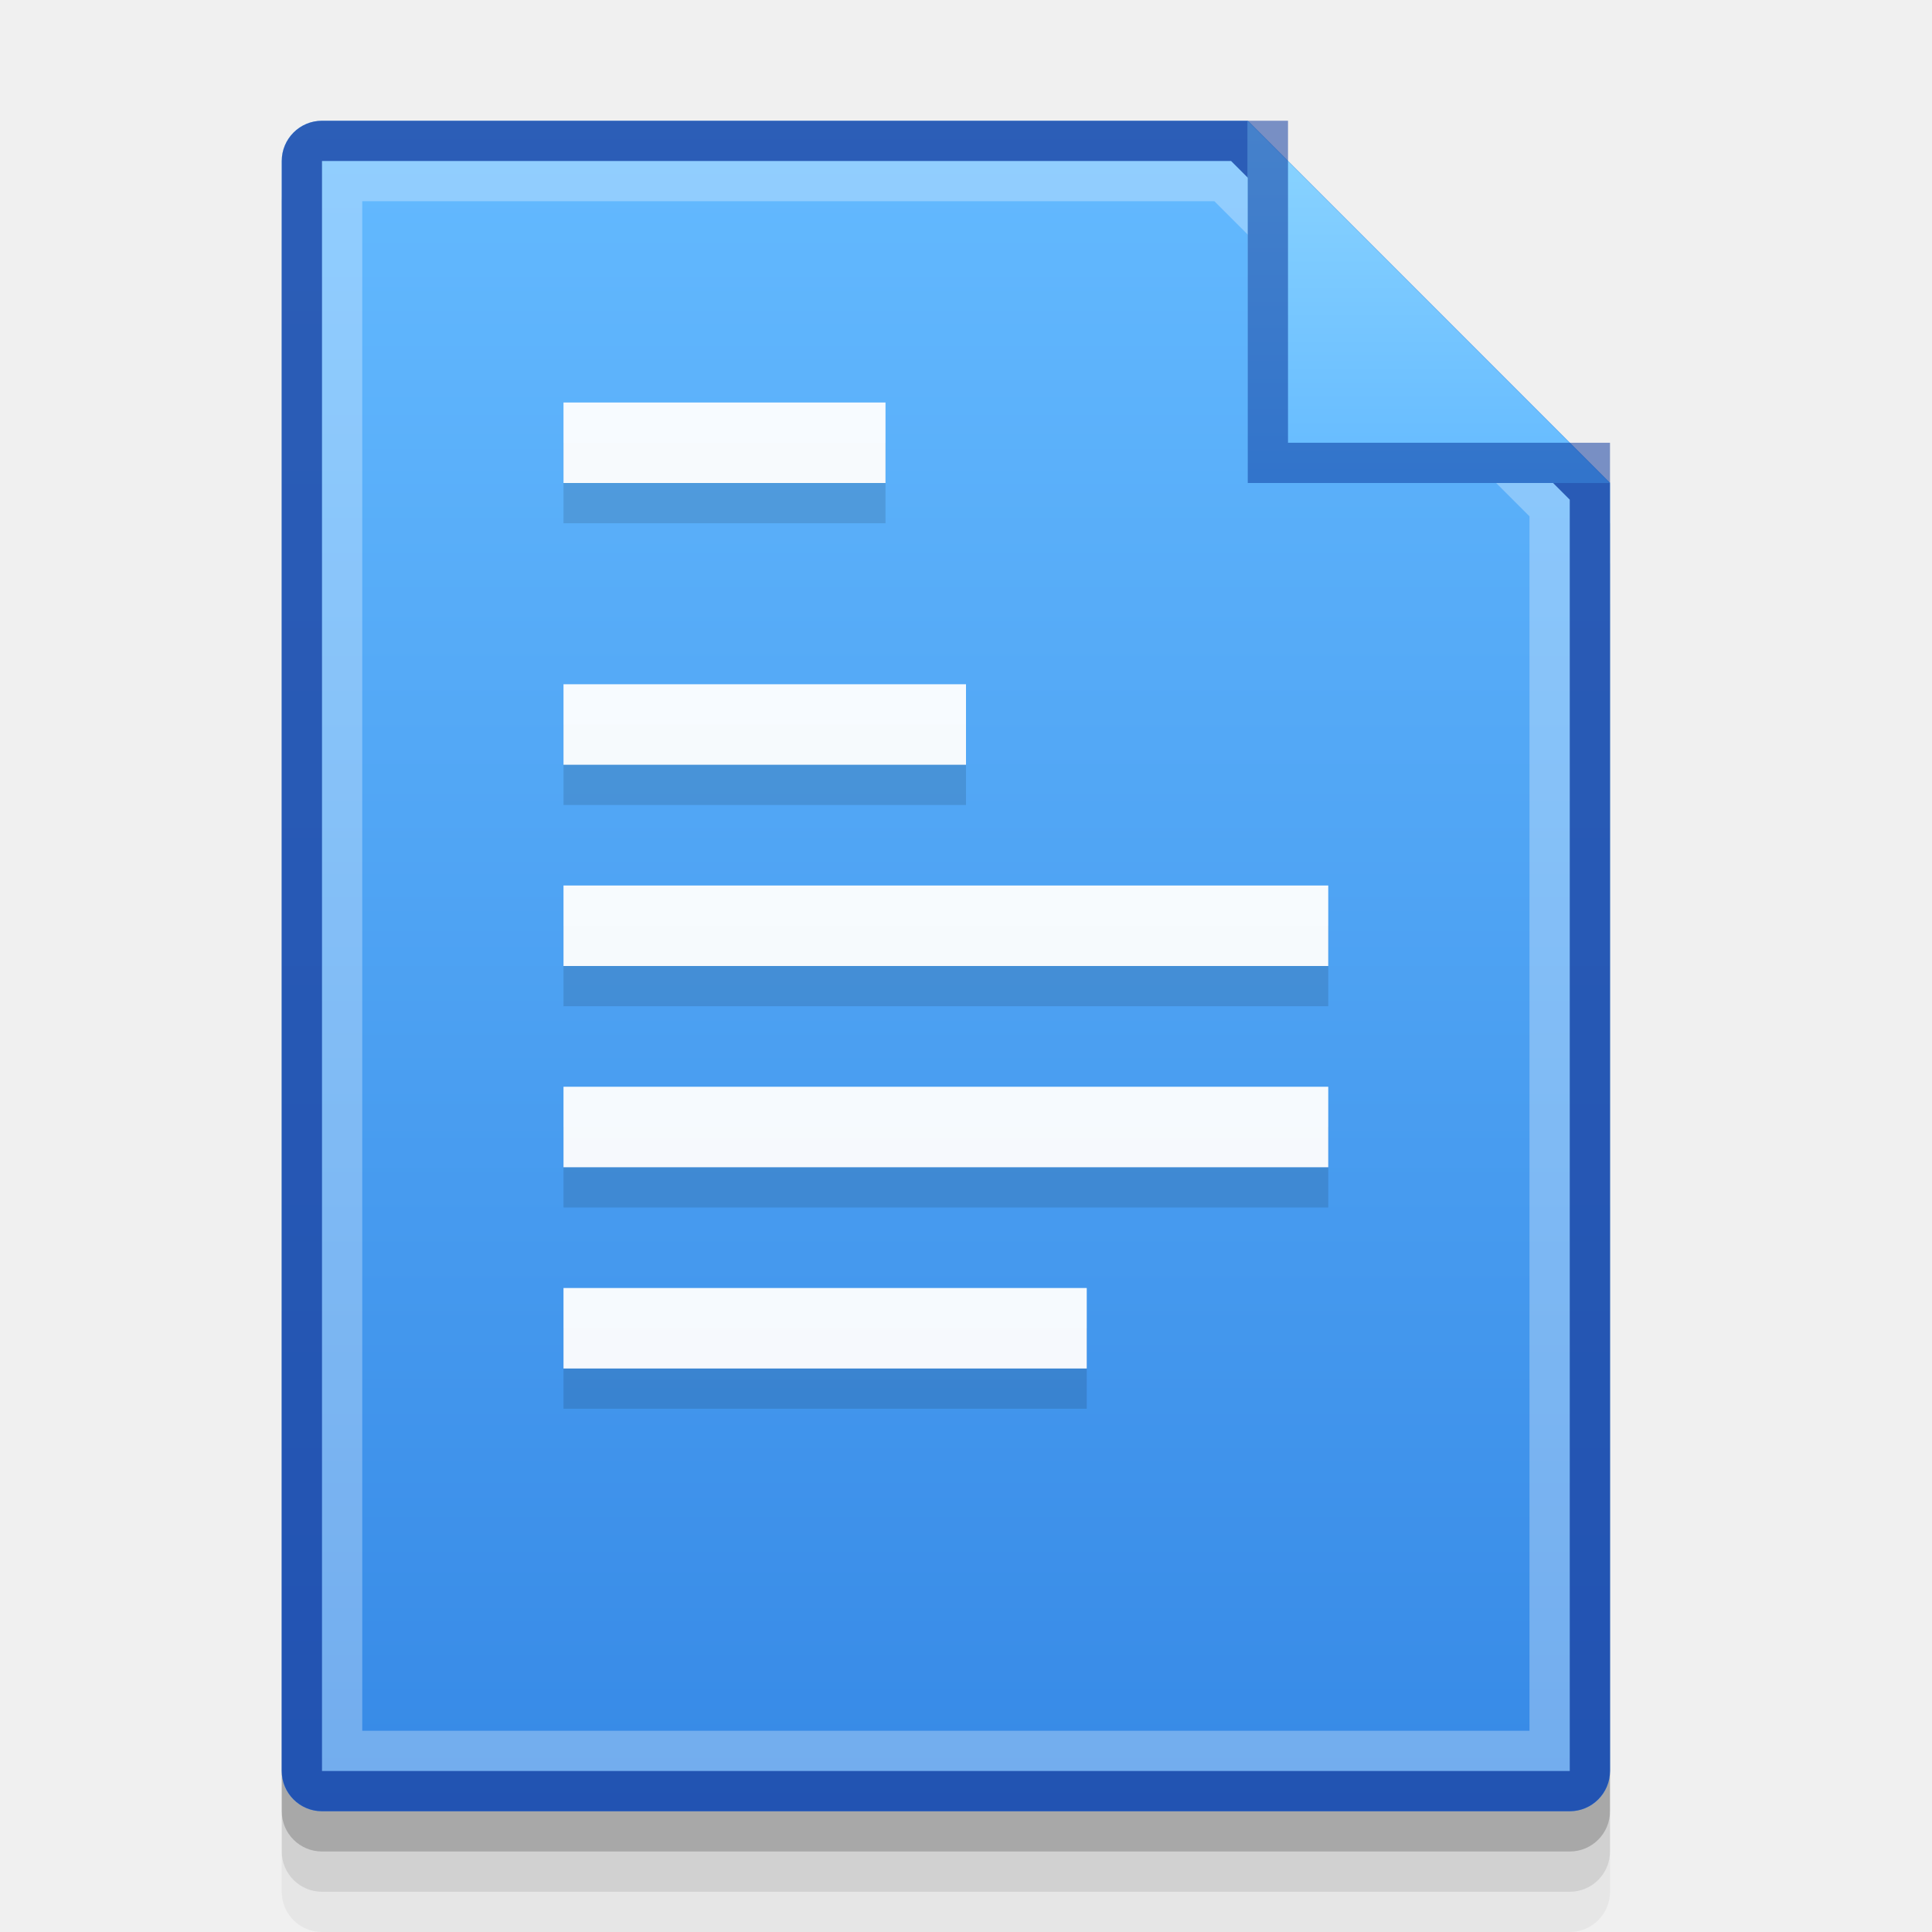
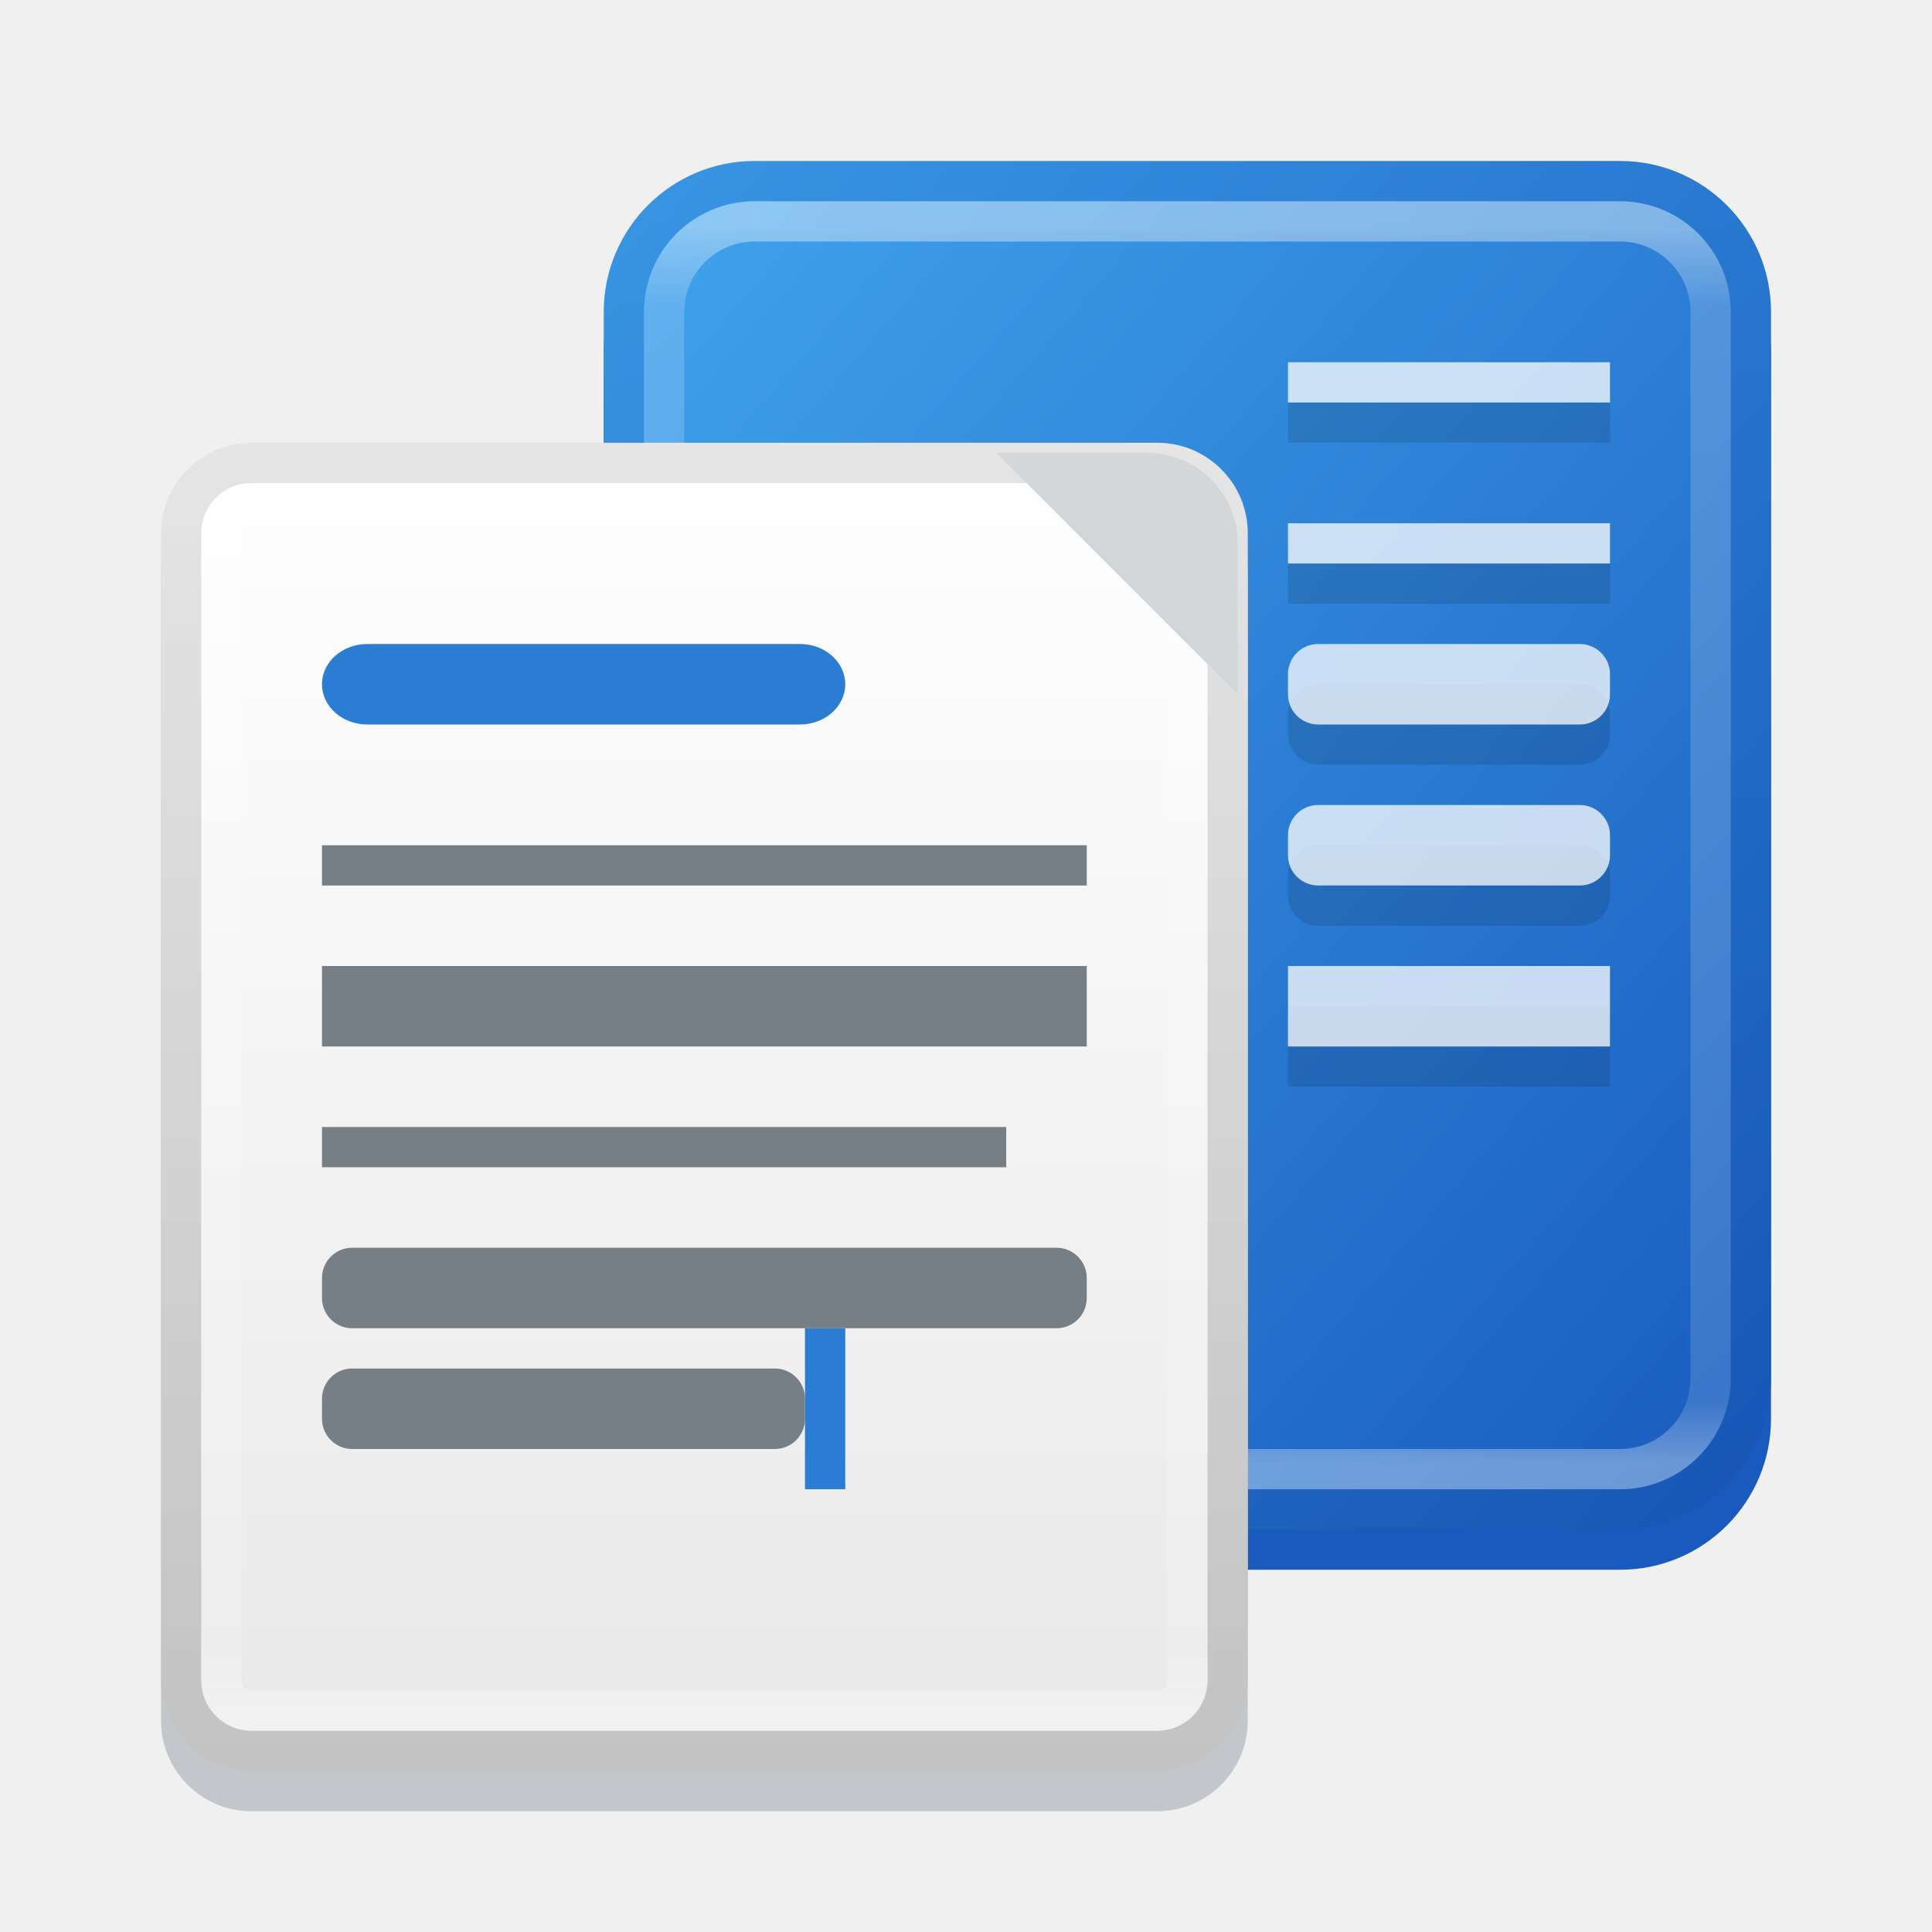
- <svg xmlns="http://www.w3.org/2000/svg" width="48" height="48" viewBox="0 0 48 48">
+ <svg xmlns="http://www.w3.org/2000/svg" width="48" height="48" viewBox="0 0 128 128">
  <defs>
-     <linearGradient id="g1" x1="0" y1="0" x2="0" y2="1">
-       <stop offset="0" stop-color="#64baff" />
-       <stop offset="1" stop-color="#3689e6" />
+     <filter id="sh" x="-20%" y="-20%" width="140%" height="150%">
+       <feGaussianBlur in="SourceAlpha" stdDeviation="2.133" />
+       <feOffset dy="2.667" />
+       <feComponentTransfer>
+         <feFuncA type="linear" slope=".3" />
+       </feComponentTransfer>
+       <feMerge>
+         <feMergeNode />
+         <feMergeNode in="SourceGraphic" />
+       </feMerge>
+     </filter>
+     <radialGradient id="sol">
+       <stop offset="0" stop-opacity="0" />
+       <stop offset="1" stop-opacity="0" />
+     </radialGradient>
+     <linearGradient id="hl" x1="0" y1="0" x2="0" y2="1">
+       <stop offset="0" stop-color="#fff" stop-opacity=".45" />
+       <stop offset=".063" stop-color="#fff" stop-opacity=".2" />
+       <stop offset=".95" stop-color="#fff" stop-opacity=".157" />
+       <stop offset="1" stop-color="#fff" stop-opacity=".392" />
    </linearGradient>
-     <clipPath id="c2">
-       <path d="M8 3H31L40 12V44A1 1 0 0 1 39 45H8A1 1 0 0 1 7 44V4A1 1 0 0 1 8 3Z" />
-     </clipPath>
-   </defs>
-   <path d="M8 3H31L40 12V44A1 1 0 0 1 39 45H8A1 1 0 0 1 7 44V4A1 1 0 0 1 8 3Z" fill="#181818" opacity="0.22" transform="translate(0 1)" />
-   <path d="M8 3H31L40 12V44A1 1 0 0 1 39 45H8A1 1 0 0 1 7 44V4A1 1 0 0 1 8 3Z" fill="#181818" opacity="0.1" transform="translate(0 2)" />
-   <path d="M8 3H31L40 12V44A1 1 0 0 1 39 45H8A1 1 0 0 1 7 44V4A1 1 0 0 1 8 3Z" fill="#181818" opacity="0.05" transform="translate(0 3)" />
-   <path d="M8 3H31L40 12V44A1 1 0 0 1 39 45H8A1 1 0 0 1 7 44V4A1 1 0 0 1 8 3Z" fill="url(#g1)" />
-   <g clip-path="url(#c2)" fill="none">
-     <path d="M8 3H31L40 12V44A1 1 0 0 1 39 45H8A1 1 0 0 1 7 44V4A1 1 0 0 1 8 3Z" stroke="#fff" stroke-opacity="0.3" stroke-width="4" />
-     <path d="M8 3H31L40 12V44A1 1 0 0 1 39 45H8A1 1 0 0 1 7 44V4A1 1 0 0 1 8 3Z" stroke="#002e99" stroke-opacity="0.7" stroke-width="2" />
-   </g>
-   <defs>
-     <linearGradient id="g3" x1="0" y1="0" x2="0" y2="1">
-       <stop offset="0" stop-color="#8cd5ff" />
-       <stop offset="1" stop-color="#64baff" />
+     <linearGradient id="bk" x1="0" y1="0" x2="1" y2="1">
+       <stop offset="0" stop-color="#41a5ee" />
+       <stop offset="1" stop-color="#185abd" />
+     </linearGradient>
+     <linearGradient id="bks" x1="0" y1="0" x2="0" y2="1">
+       <stop offset="0" stop-color="#185abd" stop-opacity="1" />
+       <stop offset="1" stop-color="#103f91" stop-opacity="1" />
+     </linearGradient>
+     <linearGradient id="pp" x1="0" y1="0" x2="0" y2="1">
+       <stop offset="0" stop-color="#ffffff" stop-opacity="1" />
+       <stop offset="1" stop-color="#e8e8e8" stop-opacity="1" />
+     </linearGradient>
+     <linearGradient id="pps" x1="0" y1="0" x2="0" y2="1">
+       <stop offset="0" stop-color="#000" stop-opacity="0.1" />
+       <stop offset="1" stop-color="#000" stop-opacity="0.16" />
+     </linearGradient>
+     <linearGradient id="ac" x1="0" y1="0" x2="0" y2="1">
+       <stop offset="0" stop-color="#41a5ee" stop-opacity="1" />
+       <stop offset="1" stop-color="#185abd" stop-opacity="1" />
    </linearGradient>
  </defs>
-   <path d="M31 3V12H40Z" fill="url(#g3)" />
-   <path d="M31.5 3V11.5H40" fill="none" stroke="#002e99" stroke-opacity=".5" />
-   <path d="M14 10h8v2h-8ZM14 17h10v2h-10ZM14 22h19v2h-19ZM14 27h19v2h-19ZM14 32h13v2h-13Z" fill="#000" opacity=".12" transform="translate(0 1)" />
-   <path d="M14 10h8v2h-8ZM14 17h10v2h-10ZM14 22h19v2h-19ZM14 27h19v2h-19ZM14 32h13v2h-13Z" fill="#fff" opacity=".95" />
+   <rect x="40" y="13.333" width="77.333" height="90.667" rx="10" fill="#185abd" />
+   <rect x="40" y="10.667" width="77.333" height="90.667" rx="10" fill="url(#bk)" />
+   <rect x="41.333" y="12" width="74.667" height="88" rx="8.667" fill="none" stroke="url(#bks)" stroke-width="2.667" opacity="0.2" />
+   <rect x="44" y="14.667" width="69.333" height="82.667" rx="6" fill="none" stroke="url(#hl)" stroke-width="2.667" opacity=".9" />
+   <g transform="translate(0,2.66667)" opacity=".16">
+     <rect x="85.333" y="24" width="21.333" height="2.667" rx="0" fill="#000" opacity=".75" />
+   </g>
+   <rect x="85.333" y="24" width="21.333" height="2.667" rx="0" fill="#fff" opacity=".75" />
+   <g transform="translate(0,2.66667)" opacity=".16">
+     <rect x="85.333" y="34.667" width="21.333" height="2.667" rx="0" fill="#000" opacity=".75" />
+   </g>
+   <rect x="85.333" y="34.667" width="21.333" height="2.667" rx="0" fill="#fff" opacity=".75" />
+   <g transform="translate(0,2.66667)" opacity=".16">
+     <rect x="85.333" y="42.667" width="21.333" height="5.333" rx="2" fill="#000" opacity=".75" />
+   </g>
+   <rect x="85.333" y="42.667" width="21.333" height="5.333" rx="2" fill="#fff" opacity=".75" />
+   <g transform="translate(0,2.66667)" opacity=".16">
+     <rect x="85.333" y="53.333" width="21.333" height="5.333" rx="2" fill="#000" opacity=".75" />
+   </g>
+   <rect x="85.333" y="53.333" width="21.333" height="5.333" rx="2" fill="#fff" opacity=".75" />
+   <g transform="translate(0,2.66667)" opacity=".16">
+     <rect x="85.333" y="64" width="21.333" height="5.333" rx="0" fill="#000" opacity=".75" />
+   </g>
+   <rect x="85.333" y="64" width="21.333" height="5.333" rx="0" fill="#fff" opacity=".75" />
+   <rect x="10.667" y="32" width="72" height="88" rx="6" fill="#c3c7cb" />
+   <rect x="10.667" y="29.333" width="72" height="88" rx="6" fill="url(#pp)" />
+   <rect x="12" y="30.667" width="69.333" height="85.333" rx="4.667" fill="none" stroke="url(#pps)" stroke-width="2.667" opacity="1" />
+   <rect x="14.667" y="33.333" width="64" height="80" rx="2" fill="none" stroke="url(#hl)" stroke-width="2.667" opacity=".9" />
+   <path d="M66,30 h10 a6,6 0 0 1 6,6 v10 z" fill="#d4d7da" />
+   <rect x="21.333" y="42.667" width="34.667" height="5.333" rx="3" fill="#2b7cd3" />
+   <rect x="21.333" y="56" width="50.667" height="2.667" rx="0" fill="#767e86" />
+   <rect x="21.333" y="64" width="50.667" height="5.333" rx="0" fill="#767e86" />
+   <rect x="21.333" y="74.667" width="45.333" height="2.667" rx="0" fill="#767e86" />
+   <rect x="21.333" y="82.667" width="50.667" height="5.333" rx="2" fill="#767e86" />
+   <rect x="21.333" y="90.667" width="32" height="5.333" rx="2" fill="#767e86" />
+   <rect x="53.333" y="88" width="2.667" height="10.667" rx="0" fill="#2b7cd3" />
</svg>
